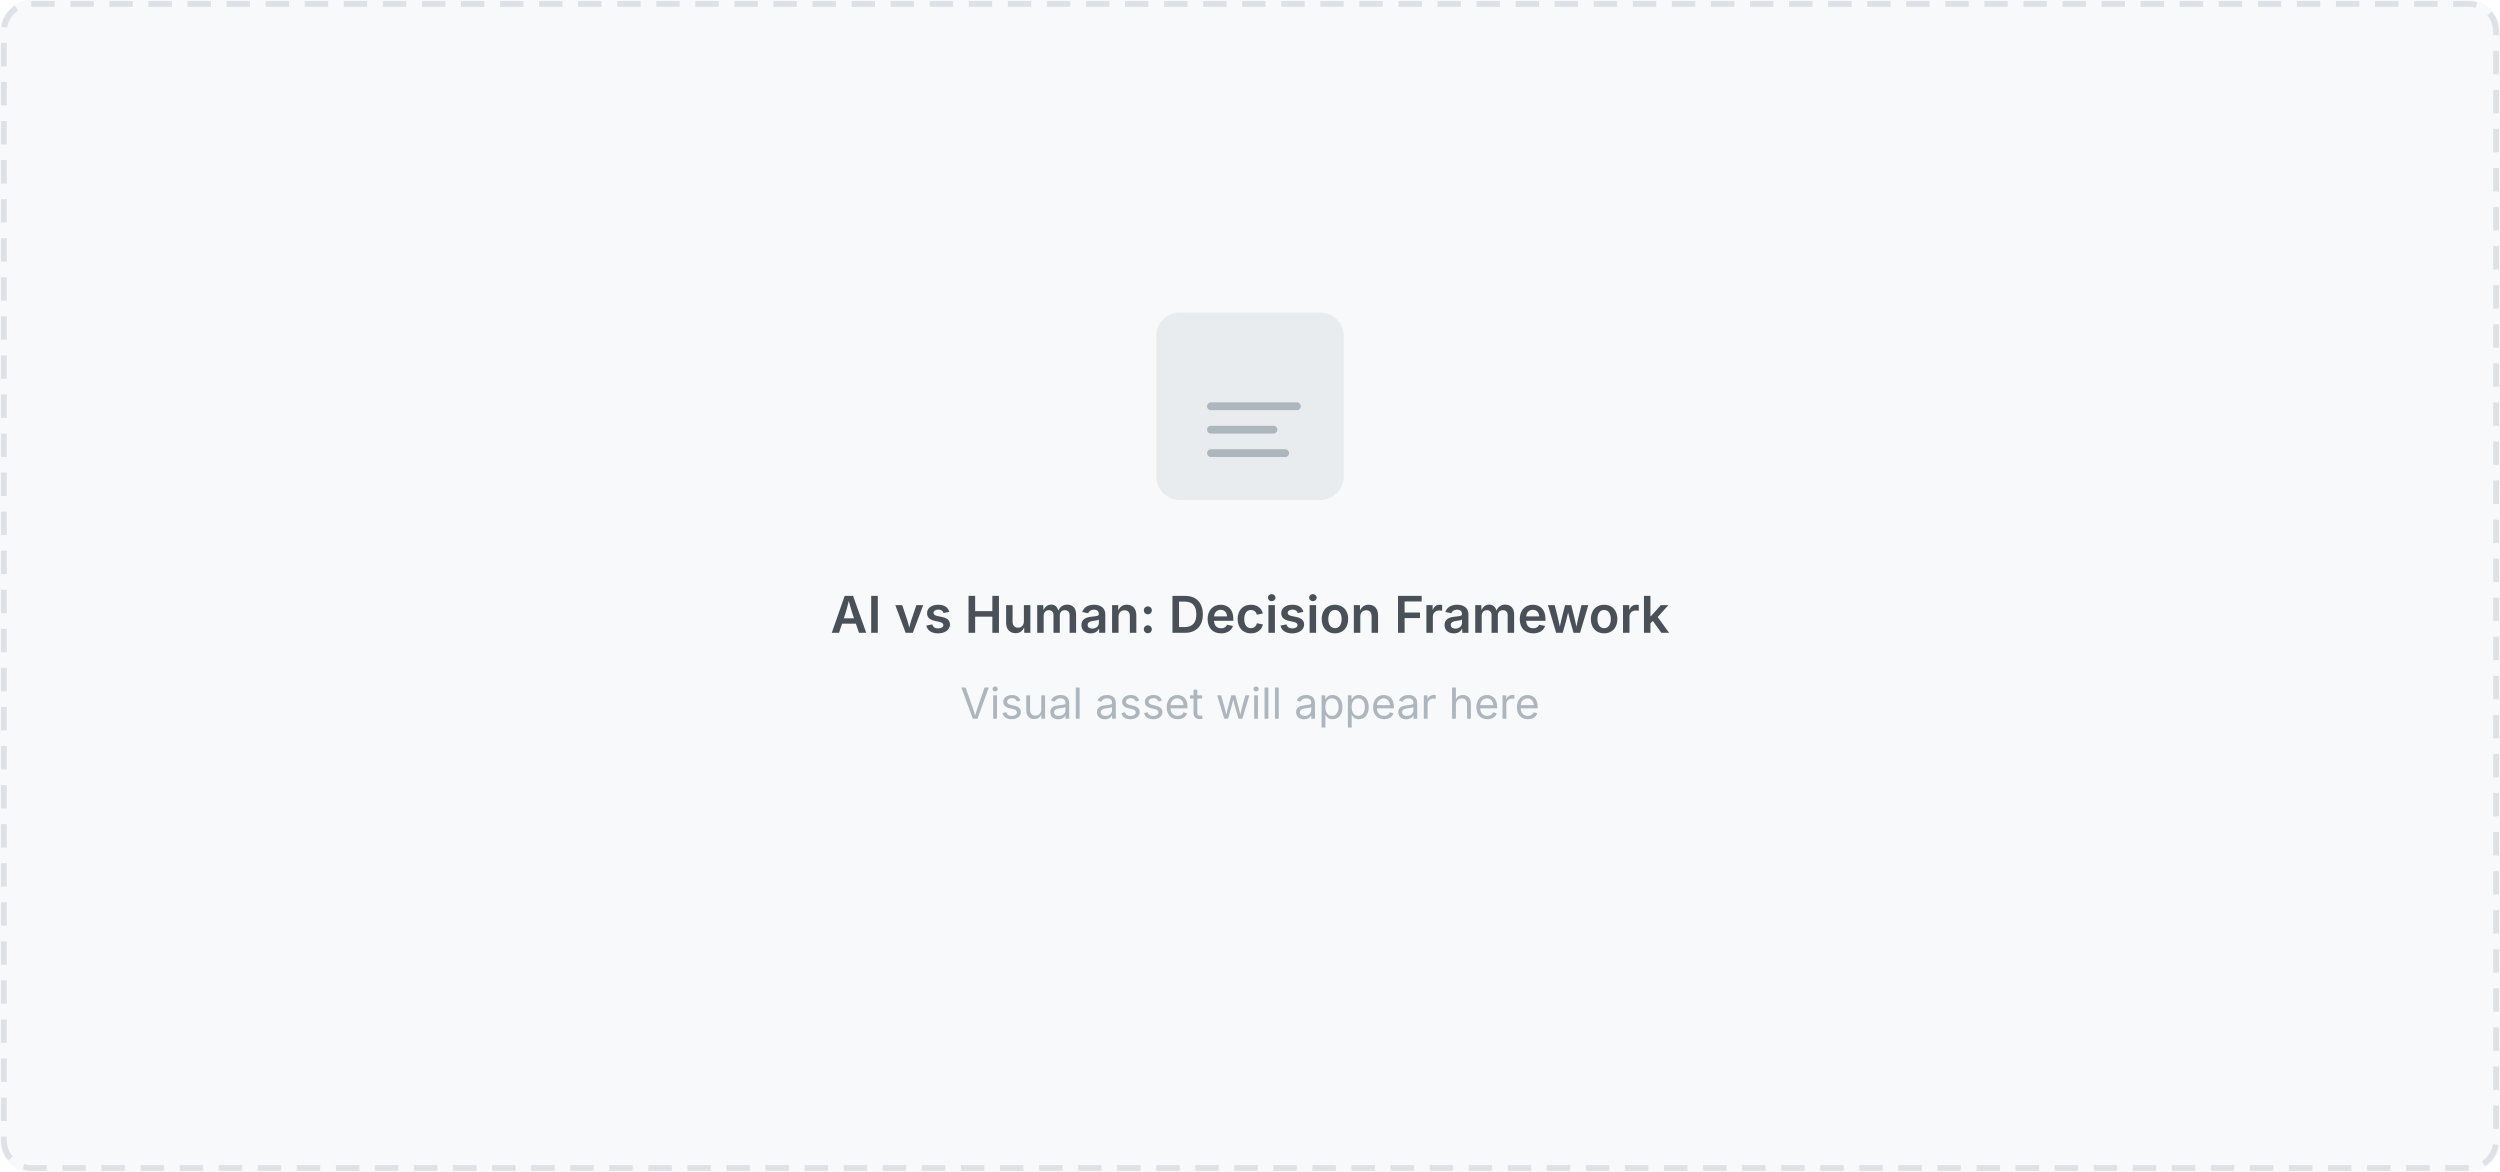
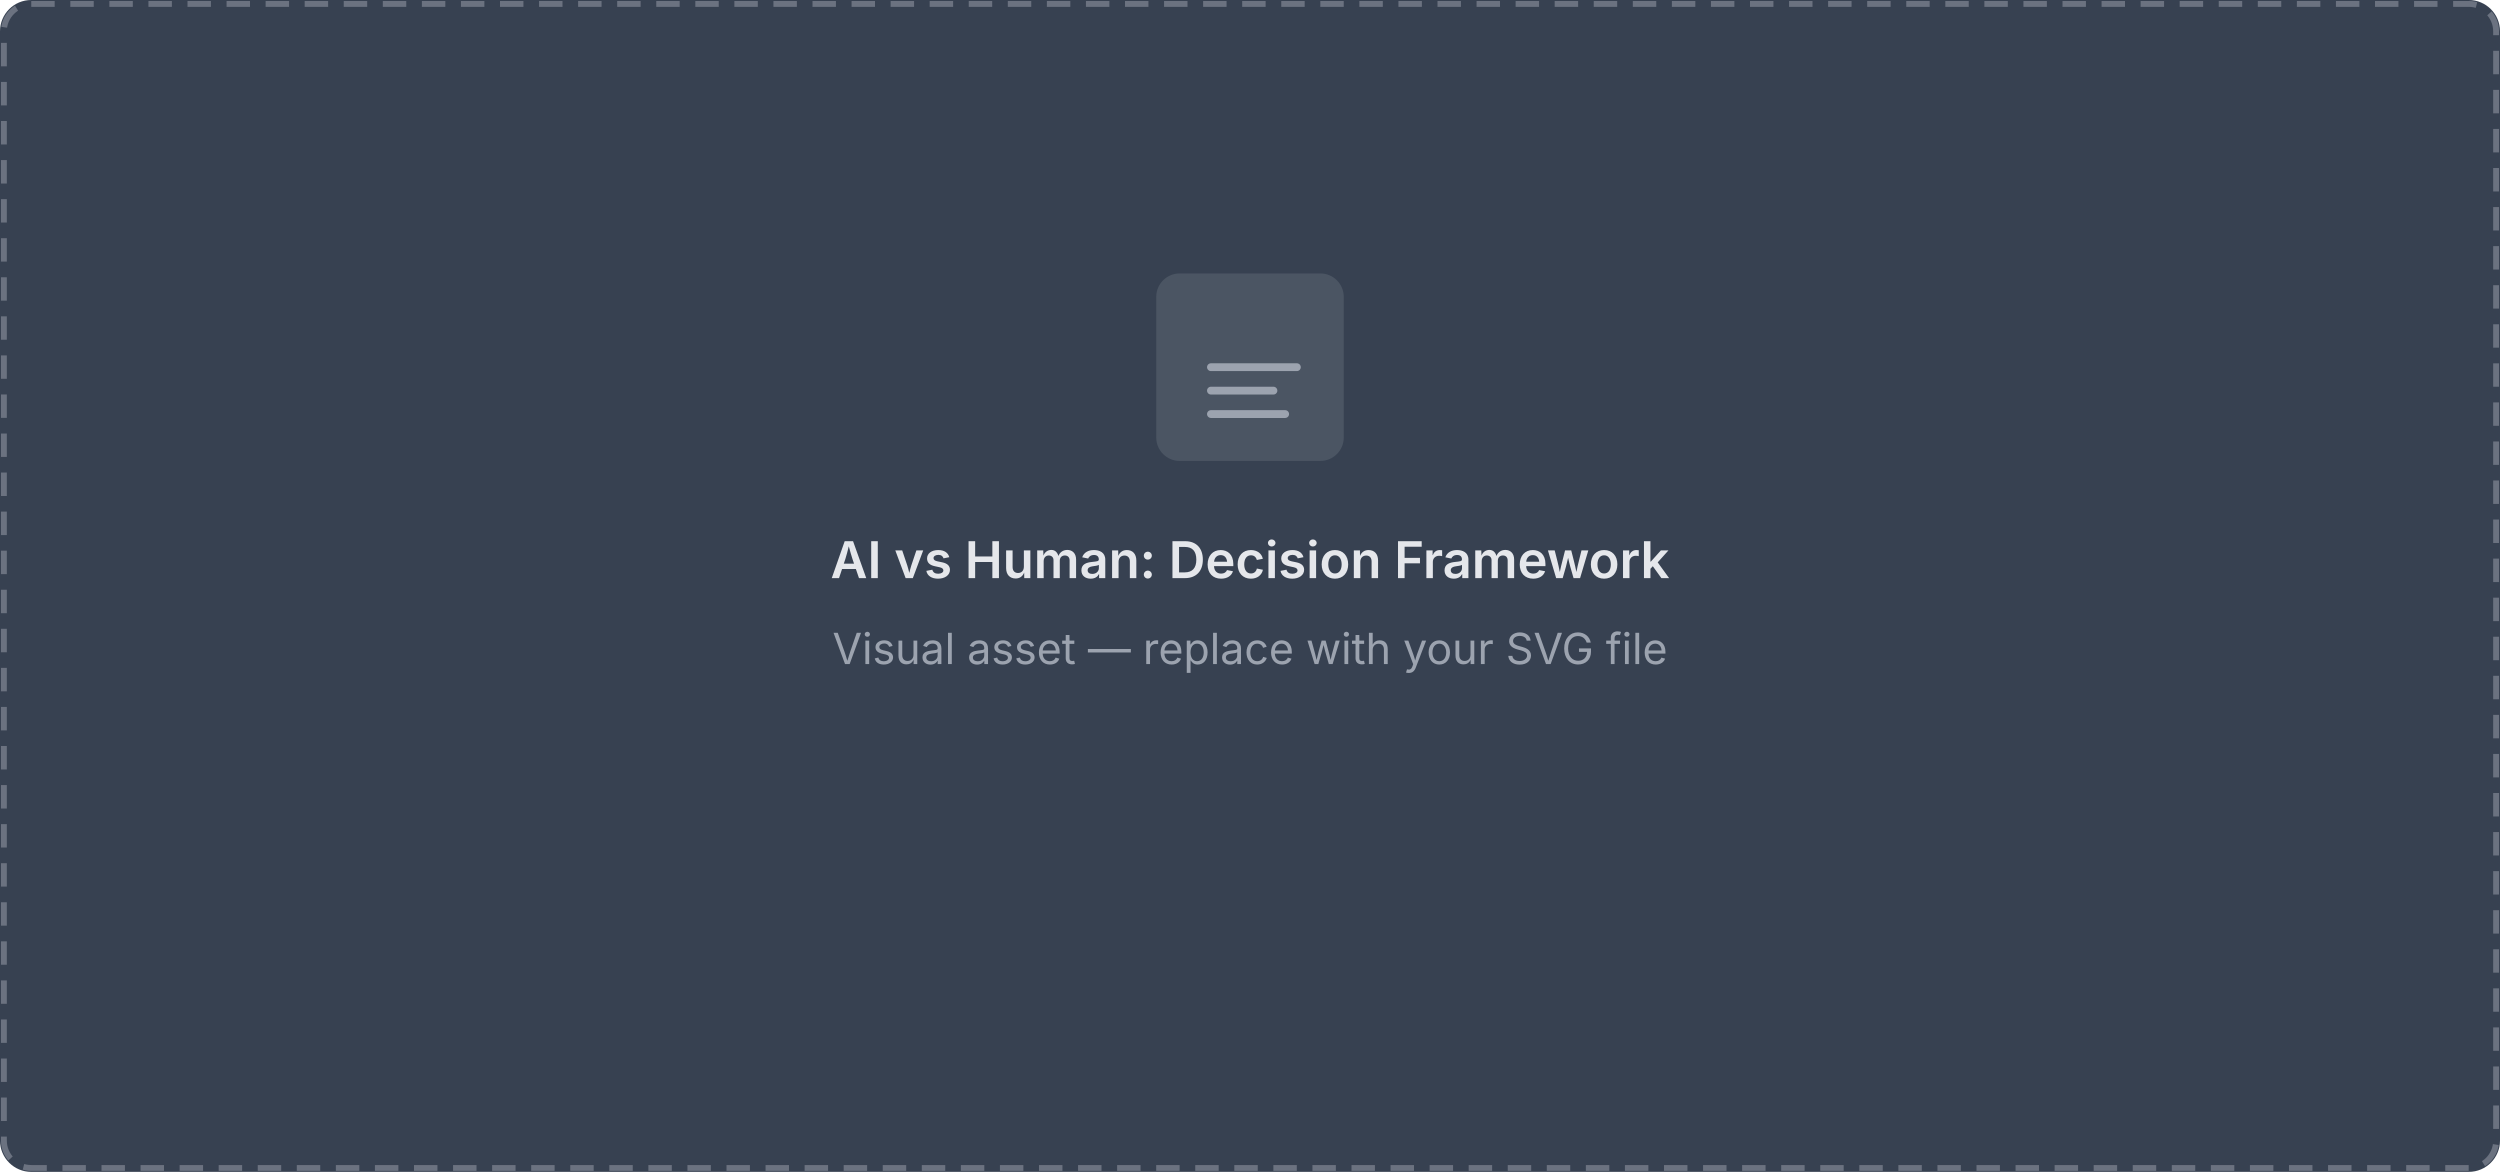
<svg xmlns="http://www.w3.org/2000/svg" viewBox="0 0 640 300" width="640" height="300" role="img" aria-label="AI vs Human: Decision Framework — asset pending">
-   <rect width="640" height="300" fill="#f8f9fa" rx="8" />
-   <rect x="1" y="1" width="638" height="298" fill="none" stroke="#dee2e6" stroke-width="1.5" stroke-dasharray="6,4" rx="7" />
-   <rect x="296" y="80" width="48" height="48" rx="6" fill="#e9ecef" />
-   <line x1="310" y1="104" x2="332" y2="104" stroke="#adb5bd" stroke-width="2" stroke-linecap="round" />
-   <line x1="310" y1="110" x2="326" y2="110" stroke="#adb5bd" stroke-width="2" stroke-linecap="round" />
-   <line x1="310" y1="116" x2="329" y2="116" stroke="#adb5bd" stroke-width="2" stroke-linecap="round" />
-   <text x="320" y="162" font-family="system-ui,-apple-system,sans-serif" font-size="13" fill="#495057" text-anchor="middle" font-weight="600">AI vs Human: Decision Framework</text>
-   <text x="320" y="184" font-family="system-ui,-apple-system,sans-serif" font-size="11" fill="#adb5bd" text-anchor="middle">Visual asset will appear here</text>
+   <rect width="640" height="300" fill="#374151" rx="8" />
+   <rect x="1" y="1" width="638" height="298" fill="none" stroke="#6b7280" stroke-width="1.5" stroke-dasharray="6,4" rx="7" />
+   <rect x="296" y="70" width="48" height="48" rx="6" fill="#4b5563" />
+   <line x1="310" y1="94" x2="332" y2="94" stroke="#9ca3af" stroke-width="2" stroke-linecap="round" />
+   <line x1="310" y1="100" x2="326" y2="100" stroke="#9ca3af" stroke-width="2" stroke-linecap="round" />
+   <line x1="310" y1="106" x2="329" y2="106" stroke="#9ca3af" stroke-width="2" stroke-linecap="round" />
+   <text x="320" y="148" font-family="system-ui,-apple-system,sans-serif" font-size="13" fill="#e5e7eb" text-anchor="middle" font-weight="600">AI vs Human: Decision Framework</text>
+   <text x="320" y="170" font-family="system-ui,-apple-system,sans-serif" font-size="11" fill="#9ca3af" text-anchor="middle">Visual asset — replace with your SVG file</text>
</svg>
